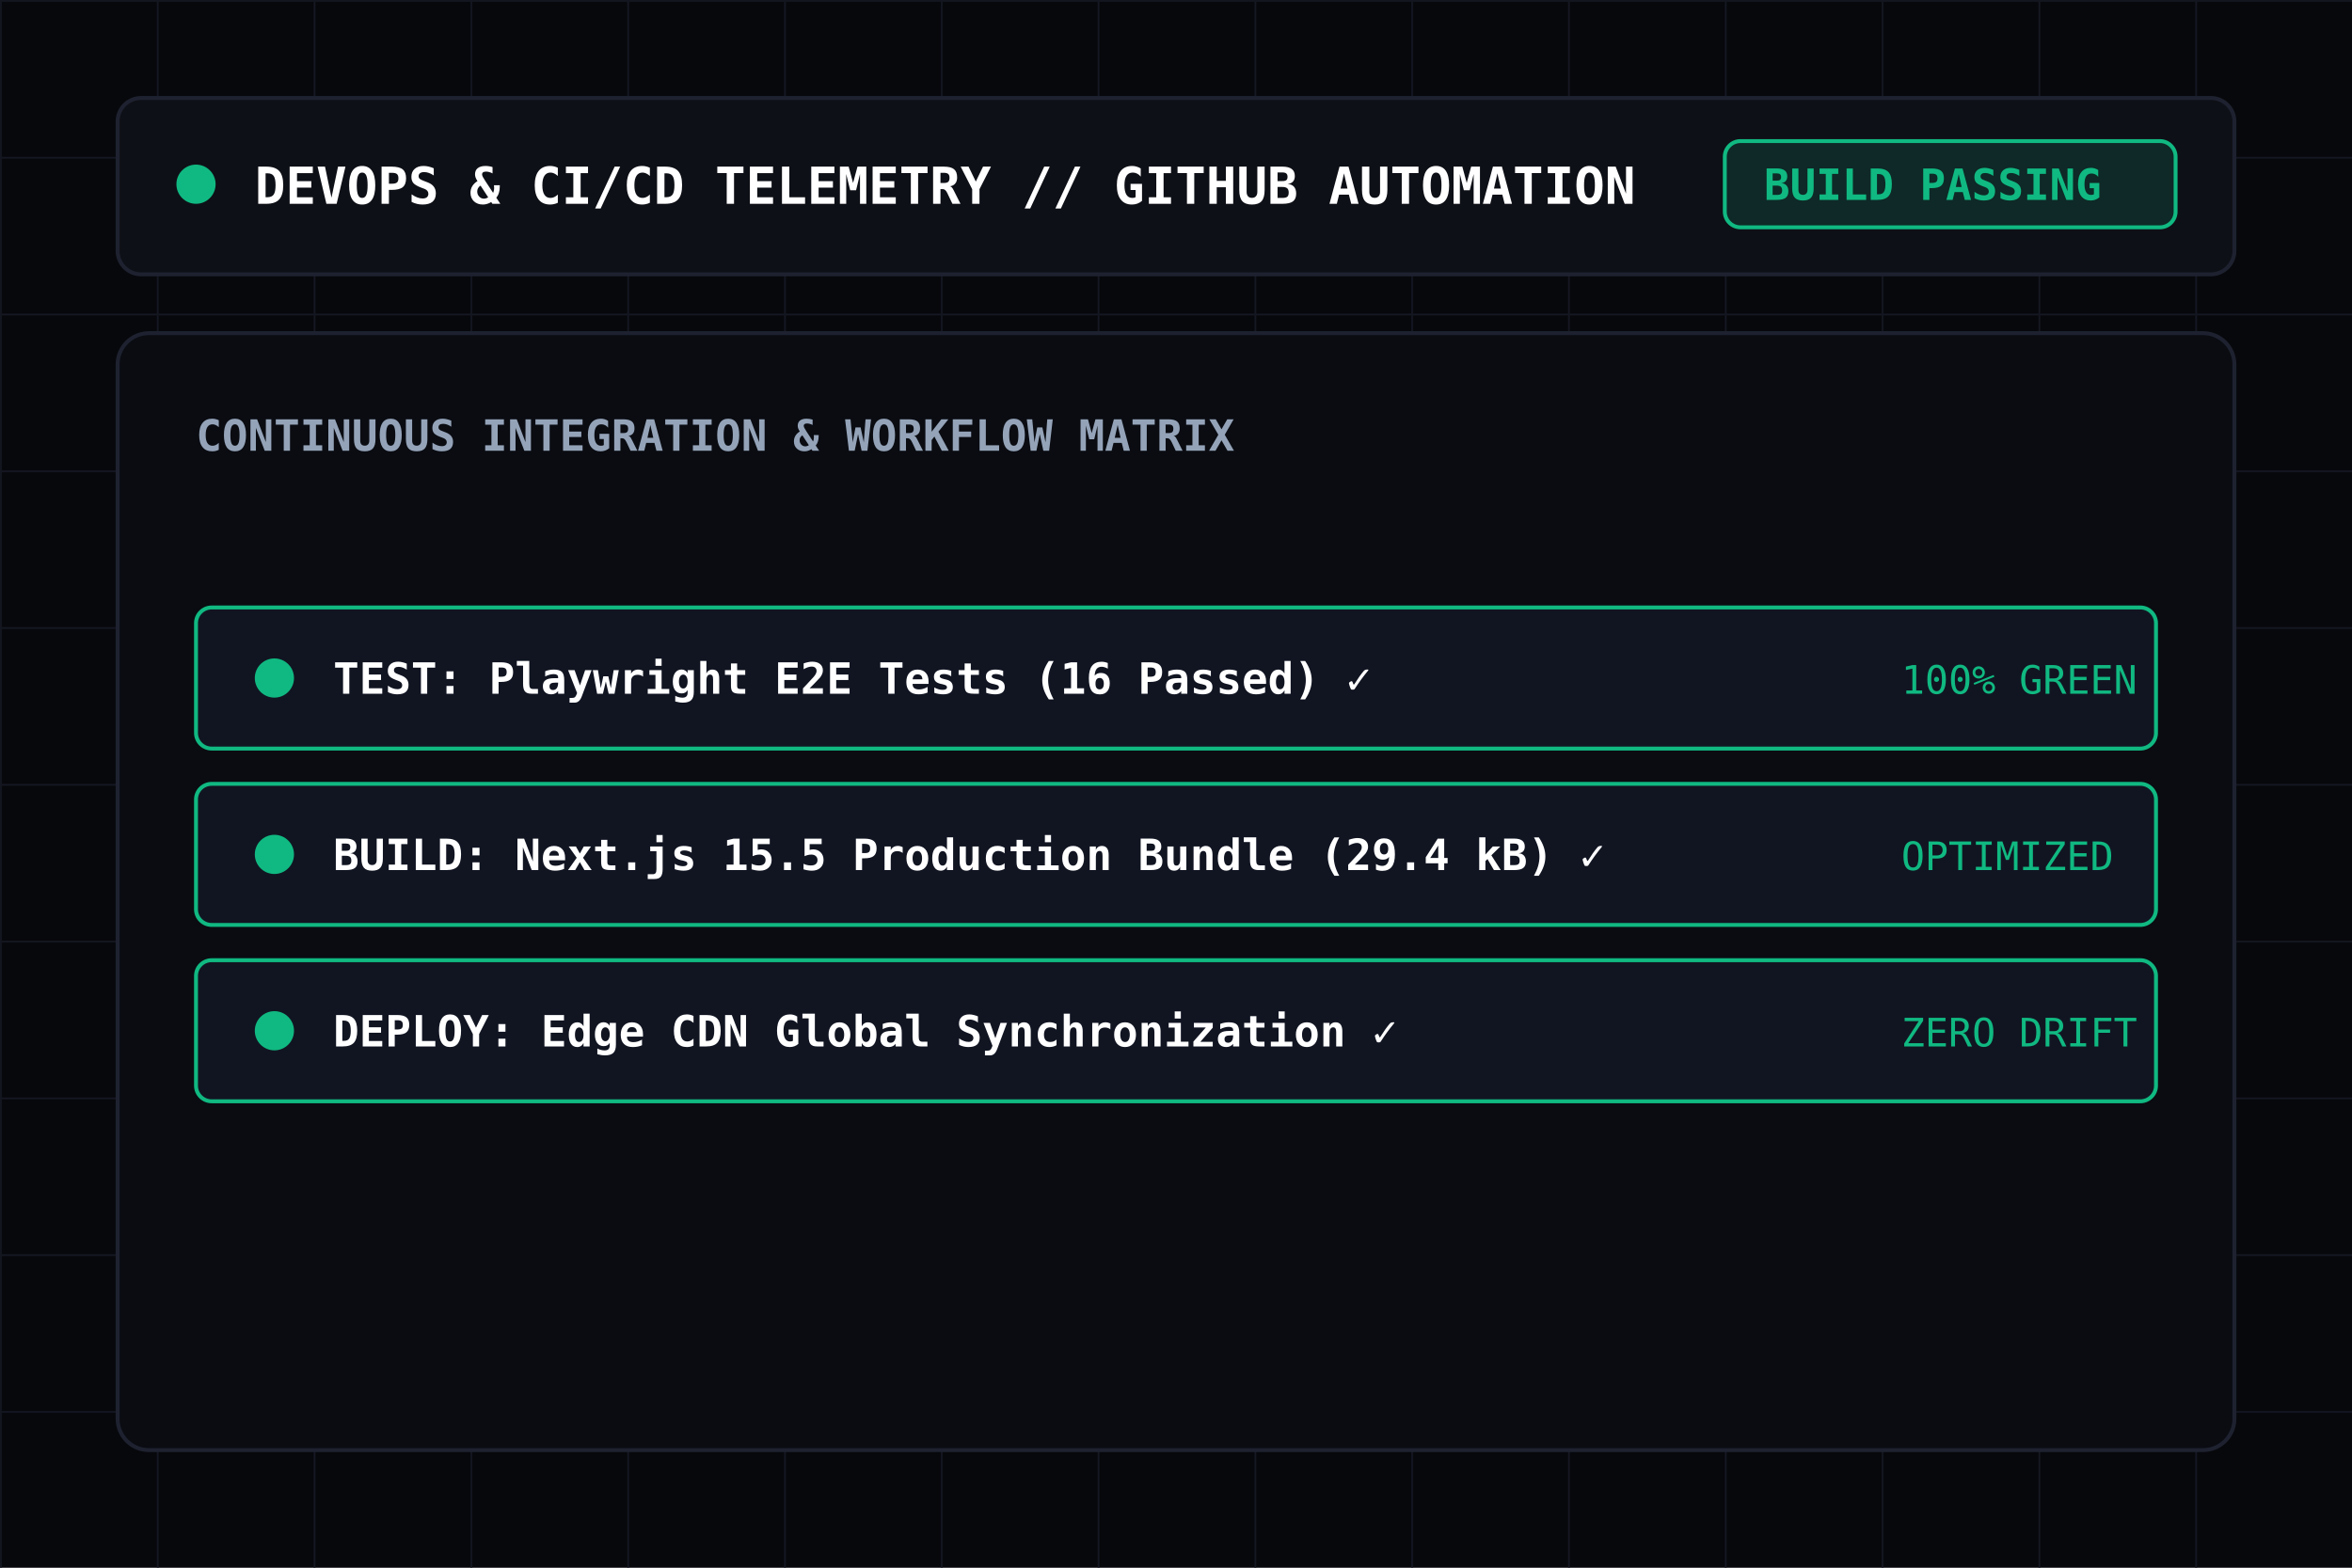
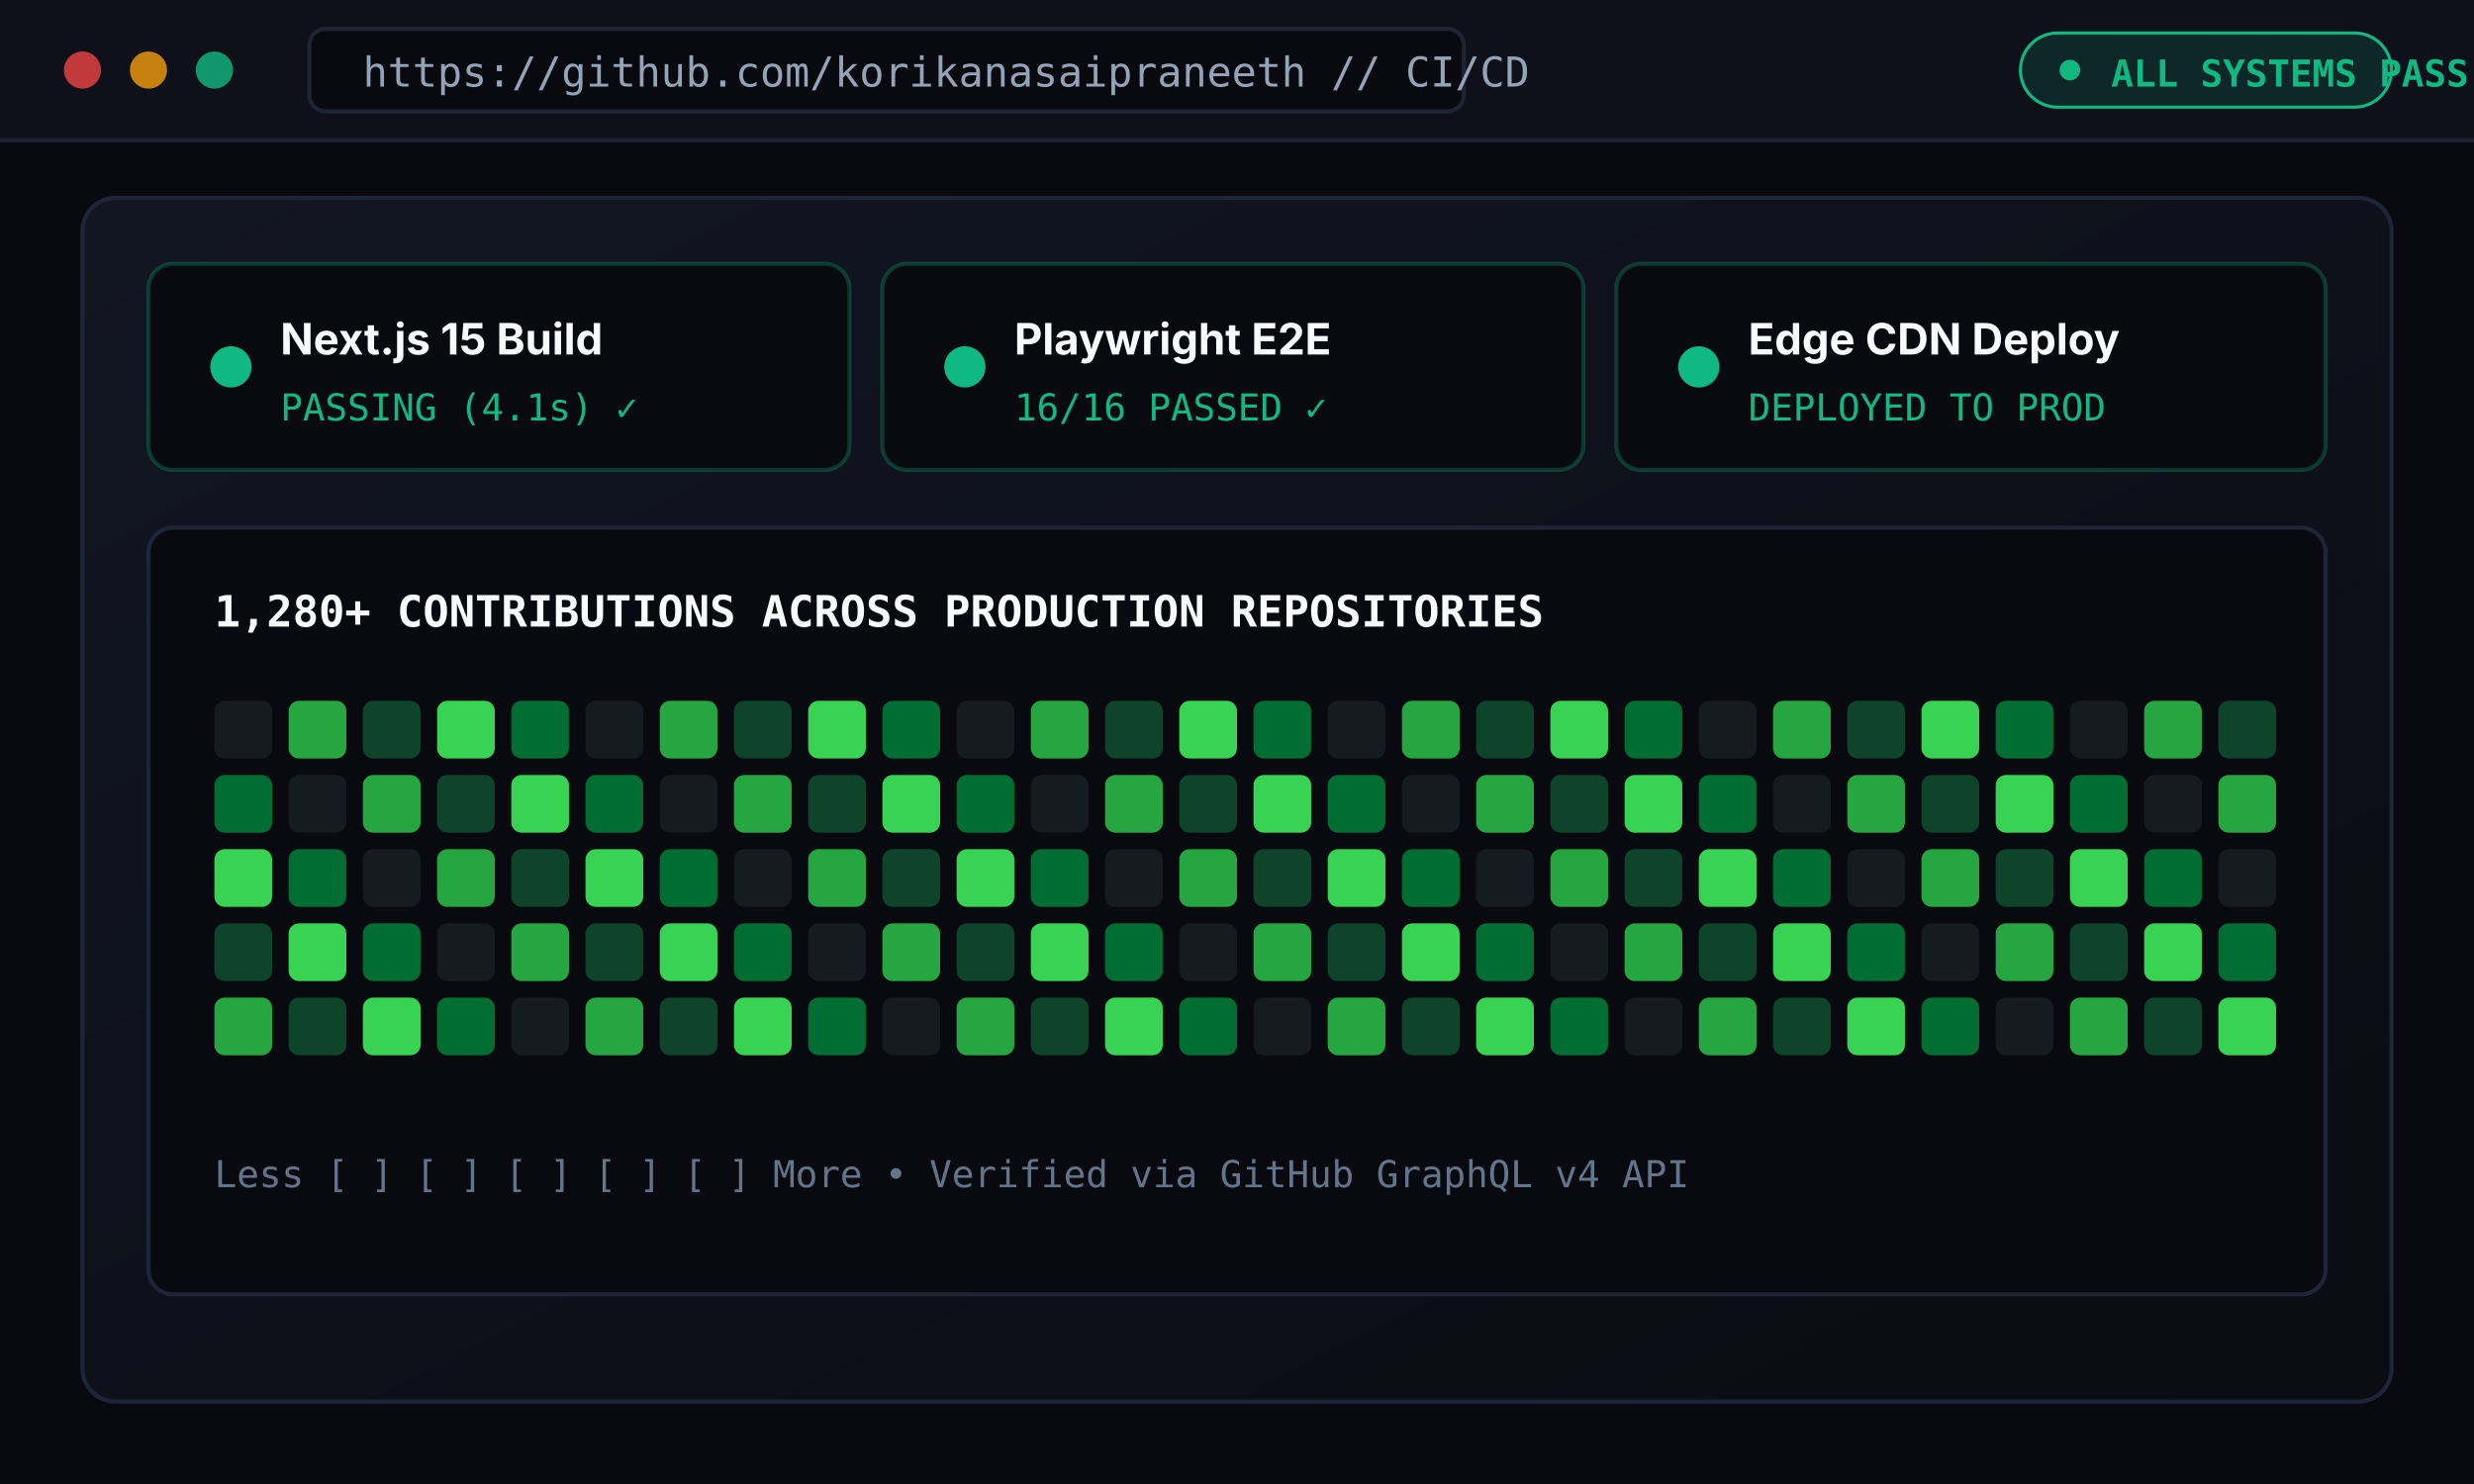
- <svg xmlns="http://www.w3.org/2000/svg" viewBox="0 0 600 400" width="600" height="400">
-   <rect width="600" height="400" fill="#07080c" />
+ <svg xmlns="http://www.w3.org/2000/svg" viewBox="0 0 600 360" width="600" height="360">
  <defs>
-     <pattern id="grid12" width="40" height="40" patternUnits="userSpaceOnUse">
-       <path d="M 40 0 L 0 0 0 40" fill="none" stroke="#13151f" stroke-width="1" />
-     </pattern>
+     <linearGradient id="cardGrad12" x1="0" y1="0" x2="1" y2="1">
+       <stop offset="0%" stop-color="#121622" />
+       <stop offset="100%" stop-color="#0A0C13" />
+     </linearGradient>
  </defs>
-   <rect width="600" height="400" fill="url(#grid12)" />
-   <rect x="30" y="25" width="540" height="45" rx="6" fill="#0e1017" stroke="#1e2230" stroke-width="1" />
-   <circle cx="50" cy="47" r="5" fill="#10b981" />
-   <text x="65" y="52" font-family="monospace" font-size="13" font-weight="bold" fill="#ffffff">DEVOPS &amp; CI/CD TELEMETRY // GITHUB AUTOMATION</text>
-   <rect x="440" y="36" width="115" height="22" rx="4" fill="#10b981" fill-opacity="0.15" stroke="#10b981" stroke-width="1" />
-   <text x="450" y="51" font-family="monospace" font-size="11" font-weight="bold" fill="#10b981">BUILD PASSING</text>
-   <g transform="translate(30, 85)">
-     <rect width="540" height="285" rx="8" fill="#0a0c12" stroke="#1e2230" />
-     <text x="20" y="30" font-family="monospace" font-size="11" font-weight="bold" fill="#94a3b8">CONTINUOUS INTEGRATION &amp; WORKFLOW MATRIX</text>
-     <g transform="translate(20, 70)">
-       <rect width="500" height="36" rx="4" fill="#111522" stroke="#10b981" />
-       <circle cx="20" cy="18" r="5" fill="#10b981" />
-       <text x="35" y="22" font-family="monospace" font-size="11" font-weight="bold" fill="#ffffff">TEST: Playwright E2E Tests (16 Passed) ✓</text>
-       <text x="435" y="22" font-family="monospace" font-size="10" fill="#10b981">100% GREEN</text>
+   <rect width="600" height="360" fill="#080A0F" />
+   <rect x="0" y="0" width="600" height="34" fill="#0E111A" />
+   <line x1="0" y1="34" x2="600" y2="34" stroke="#1E2433" stroke-width="1" />
+   <circle cx="20" cy="17" r="4.5" fill="#EF4444" opacity="0.8" />
+   <circle cx="36" cy="17" r="4.5" fill="#F59E0B" opacity="0.8" />
+   <circle cx="52" cy="17" r="4.5" fill="#10B981" opacity="0.8" />
+   <rect x="75" y="7" width="280" height="20" rx="4" fill="#080A0F" stroke="#1E2433" stroke-width="1" />
+   <text x="88" y="21" font-family="'JetBrains Mono', monospace" font-size="10" fill="#94A3B8">https://github.com/korikanasaipraneeth // CI/CD</text>
+   <rect x="490" y="8" width="90" height="18" rx="9" fill="#10B98122" stroke="#10B981" stroke-width="0.75" />
+   <circle cx="502" cy="17" r="2.5" fill="#10B981" />
+   <text x="512" y="21" font-family="'JetBrains Mono', monospace" font-size="9" font-weight="bold" fill="#10B981">ALL SYSTEMS PASS</text>
+   <g transform="translate(20, 48)">
+     <rect width="560" height="292" rx="8" fill="url(#cardGrad12)" stroke="#1E2538" />
+     <g transform="translate(16, 16)">
+       <rect width="170" height="50" rx="6" fill="#080A0F" stroke="#10B98144" />
+       <circle cx="20" cy="25" r="5" fill="#10B981" />
+       <text x="32" y="22" font-family="'Inter', sans-serif" font-size="10.5" font-weight="bold" fill="#F8FAFC">Next.js 15 Build</text>
+       <text x="32" y="38" font-family="'JetBrains Mono', monospace" font-size="9" fill="#10B981">PASSING (4.1s) ✓</text>
+       <g transform="translate(178, 0)">
+         <rect width="170" height="50" rx="6" fill="#080A0F" stroke="#10B98144" />
+         <circle cx="20" cy="25" r="5" fill="#10B981" />
+         <text x="32" y="22" font-family="'Inter', sans-serif" font-size="10.5" font-weight="bold" fill="#F8FAFC">Playwright E2E</text>
+         <text x="32" y="38" font-family="'JetBrains Mono', monospace" font-size="9" fill="#10B981">16/16 PASSED ✓</text>
+       </g>
+       <g transform="translate(356, 0)">
+         <rect width="172" height="50" rx="6" fill="#080A0F" stroke="#10B98144" />
+         <circle cx="20" cy="25" r="5" fill="#10B981" />
+         <text x="32" y="22" font-family="'Inter', sans-serif" font-size="10.5" font-weight="bold" fill="#F8FAFC">Edge CDN Deploy</text>
+         <text x="32" y="38" font-family="'JetBrains Mono', monospace" font-size="9" fill="#10B981">DEPLOYED TO PROD</text>
+       </g>
    </g>
-     <g transform="translate(20, 115)">
-       <rect width="500" height="36" rx="4" fill="#111522" stroke="#10b981" />
-       <circle cx="20" cy="18" r="5" fill="#10b981" />
-       <text x="35" y="22" font-family="monospace" font-size="11" font-weight="bold" fill="#ffffff">BUILD: Next.js 15.5 Production Bundle (29.4 kB) ✓</text>
-       <text x="435" y="22" font-family="monospace" font-size="10" fill="#10b981">OPTIMIZED</text>
-     </g>
-     <g transform="translate(20, 160)">
-       <rect width="500" height="36" rx="4" fill="#111522" stroke="#10b981" />
-       <circle cx="20" cy="18" r="5" fill="#10b981" />
-       <text x="35" y="22" font-family="monospace" font-size="11" font-weight="bold" fill="#ffffff">DEPLOY: Edge CDN Global Synchronization ✓</text>
-       <text x="435" y="22" font-family="monospace" font-size="10" fill="#10b981">ZERO DRIFT</text>
+     <g transform="translate(16, 80)">
+       <rect width="528" height="186" rx="6" fill="#080A0F" stroke="#1E2538" />
+       <text x="16" y="24" font-family="'JetBrains Mono', monospace" font-size="10.5" font-weight="bold" fill="#F8FAFC">1,280+ CONTRIBUTIONS ACROSS PRODUCTION REPOSITORIES</text>
+       <g transform="translate(16, 42)">
+         <rect x="0" y="0" width="14" height="14" rx="2.5" fill="#161B22" />
+         <rect x="0" y="18" width="14" height="14" rx="2.5" fill="#006D32" />
+         <rect x="0" y="36" width="14" height="14" rx="2.5" fill="#39D353" />
+         <rect x="0" y="54" width="14" height="14" rx="2.5" fill="#0E4429" />
+         <rect x="0" y="72" width="14" height="14" rx="2.5" fill="#26A641" />
+         <rect x="18" y="0" width="14" height="14" rx="2.5" fill="#26A641" />
+         <rect x="18" y="18" width="14" height="14" rx="2.5" fill="#161B22" />
+         <rect x="18" y="36" width="14" height="14" rx="2.5" fill="#006D32" />
+         <rect x="18" y="54" width="14" height="14" rx="2.5" fill="#39D353" />
+         <rect x="18" y="72" width="14" height="14" rx="2.5" fill="#0E4429" />
+         <rect x="36" y="0" width="14" height="14" rx="2.5" fill="#0E4429" />
+         <rect x="36" y="18" width="14" height="14" rx="2.5" fill="#26A641" />
+         <rect x="36" y="36" width="14" height="14" rx="2.5" fill="#161B22" />
+         <rect x="36" y="54" width="14" height="14" rx="2.5" fill="#006D32" />
+         <rect x="36" y="72" width="14" height="14" rx="2.5" fill="#39D353" />
+         <rect x="54" y="0" width="14" height="14" rx="2.5" fill="#39D353" />
+         <rect x="54" y="18" width="14" height="14" rx="2.5" fill="#0E4429" />
+         <rect x="54" y="36" width="14" height="14" rx="2.5" fill="#26A641" />
+         <rect x="54" y="54" width="14" height="14" rx="2.5" fill="#161B22" />
+         <rect x="54" y="72" width="14" height="14" rx="2.5" fill="#006D32" />
+         <rect x="72" y="0" width="14" height="14" rx="2.5" fill="#006D32" />
+         <rect x="72" y="18" width="14" height="14" rx="2.5" fill="#39D353" />
+         <rect x="72" y="36" width="14" height="14" rx="2.5" fill="#0E4429" />
+         <rect x="72" y="54" width="14" height="14" rx="2.5" fill="#26A641" />
+         <rect x="72" y="72" width="14" height="14" rx="2.5" fill="#161B22" />
+         <rect x="90" y="0" width="14" height="14" rx="2.5" fill="#161B22" />
+         <rect x="90" y="18" width="14" height="14" rx="2.5" fill="#006D32" />
+         <rect x="90" y="36" width="14" height="14" rx="2.5" fill="#39D353" />
+         <rect x="90" y="54" width="14" height="14" rx="2.5" fill="#0E4429" />
+         <rect x="90" y="72" width="14" height="14" rx="2.5" fill="#26A641" />
+         <rect x="108" y="0" width="14" height="14" rx="2.5" fill="#26A641" />
+         <rect x="108" y="18" width="14" height="14" rx="2.5" fill="#161B22" />
+         <rect x="108" y="36" width="14" height="14" rx="2.5" fill="#006D32" />
+         <rect x="108" y="54" width="14" height="14" rx="2.5" fill="#39D353" />
+         <rect x="108" y="72" width="14" height="14" rx="2.5" fill="#0E4429" />
+         <rect x="126" y="0" width="14" height="14" rx="2.5" fill="#0E4429" />
+         <rect x="126" y="18" width="14" height="14" rx="2.5" fill="#26A641" />
+         <rect x="126" y="36" width="14" height="14" rx="2.5" fill="#161B22" />
+         <rect x="126" y="54" width="14" height="14" rx="2.5" fill="#006D32" />
+         <rect x="126" y="72" width="14" height="14" rx="2.5" fill="#39D353" />
+         <rect x="144" y="0" width="14" height="14" rx="2.5" fill="#39D353" />
+         <rect x="144" y="18" width="14" height="14" rx="2.5" fill="#0E4429" />
+         <rect x="144" y="36" width="14" height="14" rx="2.5" fill="#26A641" />
+         <rect x="144" y="54" width="14" height="14" rx="2.5" fill="#161B22" />
+         <rect x="144" y="72" width="14" height="14" rx="2.5" fill="#006D32" />
+         <rect x="162" y="0" width="14" height="14" rx="2.5" fill="#006D32" />
+         <rect x="162" y="18" width="14" height="14" rx="2.5" fill="#39D353" />
+         <rect x="162" y="36" width="14" height="14" rx="2.5" fill="#0E4429" />
+         <rect x="162" y="54" width="14" height="14" rx="2.5" fill="#26A641" />
+         <rect x="162" y="72" width="14" height="14" rx="2.5" fill="#161B22" />
+         <rect x="180" y="0" width="14" height="14" rx="2.5" fill="#161B22" />
+         <rect x="180" y="18" width="14" height="14" rx="2.5" fill="#006D32" />
+         <rect x="180" y="36" width="14" height="14" rx="2.5" fill="#39D353" />
+         <rect x="180" y="54" width="14" height="14" rx="2.5" fill="#0E4429" />
+         <rect x="180" y="72" width="14" height="14" rx="2.5" fill="#26A641" />
+         <rect x="198" y="0" width="14" height="14" rx="2.5" fill="#26A641" />
+         <rect x="198" y="18" width="14" height="14" rx="2.5" fill="#161B22" />
+         <rect x="198" y="36" width="14" height="14" rx="2.5" fill="#006D32" />
+         <rect x="198" y="54" width="14" height="14" rx="2.5" fill="#39D353" />
+         <rect x="198" y="72" width="14" height="14" rx="2.5" fill="#0E4429" />
+         <rect x="216" y="0" width="14" height="14" rx="2.5" fill="#0E4429" />
+         <rect x="216" y="18" width="14" height="14" rx="2.5" fill="#26A641" />
+         <rect x="216" y="36" width="14" height="14" rx="2.5" fill="#161B22" />
+         <rect x="216" y="54" width="14" height="14" rx="2.5" fill="#006D32" />
+         <rect x="216" y="72" width="14" height="14" rx="2.5" fill="#39D353" />
+         <rect x="234" y="0" width="14" height="14" rx="2.5" fill="#39D353" />
+         <rect x="234" y="18" width="14" height="14" rx="2.5" fill="#0E4429" />
+         <rect x="234" y="36" width="14" height="14" rx="2.5" fill="#26A641" />
+         <rect x="234" y="54" width="14" height="14" rx="2.5" fill="#161B22" />
+         <rect x="234" y="72" width="14" height="14" rx="2.5" fill="#006D32" />
+         <rect x="252" y="0" width="14" height="14" rx="2.5" fill="#006D32" />
+         <rect x="252" y="18" width="14" height="14" rx="2.5" fill="#39D353" />
+         <rect x="252" y="36" width="14" height="14" rx="2.5" fill="#0E4429" />
+         <rect x="252" y="54" width="14" height="14" rx="2.5" fill="#26A641" />
+         <rect x="252" y="72" width="14" height="14" rx="2.5" fill="#161B22" />
+         <rect x="270" y="0" width="14" height="14" rx="2.5" fill="#161B22" />
+         <rect x="270" y="18" width="14" height="14" rx="2.5" fill="#006D32" />
+         <rect x="270" y="36" width="14" height="14" rx="2.5" fill="#39D353" />
+         <rect x="270" y="54" width="14" height="14" rx="2.5" fill="#0E4429" />
+         <rect x="270" y="72" width="14" height="14" rx="2.5" fill="#26A641" />
+         <rect x="288" y="0" width="14" height="14" rx="2.5" fill="#26A641" />
+         <rect x="288" y="18" width="14" height="14" rx="2.5" fill="#161B22" />
+         <rect x="288" y="36" width="14" height="14" rx="2.5" fill="#006D32" />
+         <rect x="288" y="54" width="14" height="14" rx="2.5" fill="#39D353" />
+         <rect x="288" y="72" width="14" height="14" rx="2.5" fill="#0E4429" />
+         <rect x="306" y="0" width="14" height="14" rx="2.5" fill="#0E4429" />
+         <rect x="306" y="18" width="14" height="14" rx="2.5" fill="#26A641" />
+         <rect x="306" y="36" width="14" height="14" rx="2.5" fill="#161B22" />
+         <rect x="306" y="54" width="14" height="14" rx="2.5" fill="#006D32" />
+         <rect x="306" y="72" width="14" height="14" rx="2.5" fill="#39D353" />
+         <rect x="324" y="0" width="14" height="14" rx="2.5" fill="#39D353" />
+         <rect x="324" y="18" width="14" height="14" rx="2.5" fill="#0E4429" />
+         <rect x="324" y="36" width="14" height="14" rx="2.5" fill="#26A641" />
+         <rect x="324" y="54" width="14" height="14" rx="2.5" fill="#161B22" />
+         <rect x="324" y="72" width="14" height="14" rx="2.5" fill="#006D32" />
+         <rect x="342" y="0" width="14" height="14" rx="2.5" fill="#006D32" />
+         <rect x="342" y="18" width="14" height="14" rx="2.5" fill="#39D353" />
+         <rect x="342" y="36" width="14" height="14" rx="2.5" fill="#0E4429" />
+         <rect x="342" y="54" width="14" height="14" rx="2.5" fill="#26A641" />
+         <rect x="342" y="72" width="14" height="14" rx="2.5" fill="#161B22" />
+         <rect x="360" y="0" width="14" height="14" rx="2.5" fill="#161B22" />
+         <rect x="360" y="18" width="14" height="14" rx="2.5" fill="#006D32" />
+         <rect x="360" y="36" width="14" height="14" rx="2.5" fill="#39D353" />
+         <rect x="360" y="54" width="14" height="14" rx="2.5" fill="#0E4429" />
+         <rect x="360" y="72" width="14" height="14" rx="2.5" fill="#26A641" />
+         <rect x="378" y="0" width="14" height="14" rx="2.5" fill="#26A641" />
+         <rect x="378" y="18" width="14" height="14" rx="2.5" fill="#161B22" />
+         <rect x="378" y="36" width="14" height="14" rx="2.5" fill="#006D32" />
+         <rect x="378" y="54" width="14" height="14" rx="2.5" fill="#39D353" />
+         <rect x="378" y="72" width="14" height="14" rx="2.5" fill="#0E4429" />
+         <rect x="396" y="0" width="14" height="14" rx="2.5" fill="#0E4429" />
+         <rect x="396" y="18" width="14" height="14" rx="2.5" fill="#26A641" />
+         <rect x="396" y="36" width="14" height="14" rx="2.5" fill="#161B22" />
+         <rect x="396" y="54" width="14" height="14" rx="2.5" fill="#006D32" />
+         <rect x="396" y="72" width="14" height="14" rx="2.5" fill="#39D353" />
+         <rect x="414" y="0" width="14" height="14" rx="2.5" fill="#39D353" />
+         <rect x="414" y="18" width="14" height="14" rx="2.5" fill="#0E4429" />
+         <rect x="414" y="36" width="14" height="14" rx="2.5" fill="#26A641" />
+         <rect x="414" y="54" width="14" height="14" rx="2.5" fill="#161B22" />
+         <rect x="414" y="72" width="14" height="14" rx="2.5" fill="#006D32" />
+         <rect x="432" y="0" width="14" height="14" rx="2.5" fill="#006D32" />
+         <rect x="432" y="18" width="14" height="14" rx="2.5" fill="#39D353" />
+         <rect x="432" y="36" width="14" height="14" rx="2.5" fill="#0E4429" />
+         <rect x="432" y="54" width="14" height="14" rx="2.5" fill="#26A641" />
+         <rect x="432" y="72" width="14" height="14" rx="2.5" fill="#161B22" />
+         <rect x="450" y="0" width="14" height="14" rx="2.5" fill="#161B22" />
+         <rect x="450" y="18" width="14" height="14" rx="2.5" fill="#006D32" />
+         <rect x="450" y="36" width="14" height="14" rx="2.5" fill="#39D353" />
+         <rect x="450" y="54" width="14" height="14" rx="2.5" fill="#0E4429" />
+         <rect x="450" y="72" width="14" height="14" rx="2.5" fill="#26A641" />
+         <rect x="468" y="0" width="14" height="14" rx="2.5" fill="#26A641" />
+         <rect x="468" y="18" width="14" height="14" rx="2.5" fill="#161B22" />
+         <rect x="468" y="36" width="14" height="14" rx="2.5" fill="#006D32" />
+         <rect x="468" y="54" width="14" height="14" rx="2.5" fill="#39D353" />
+         <rect x="468" y="72" width="14" height="14" rx="2.5" fill="#0E4429" />
+         <rect x="486" y="0" width="14" height="14" rx="2.5" fill="#0E4429" />
+         <rect x="486" y="18" width="14" height="14" rx="2.5" fill="#26A641" />
+         <rect x="486" y="36" width="14" height="14" rx="2.5" fill="#161B22" />
+         <rect x="486" y="54" width="14" height="14" rx="2.5" fill="#006D32" />
+         <rect x="486" y="72" width="14" height="14" rx="2.5" fill="#39D353" />
+       </g>
+       <text x="16" y="160" font-family="'JetBrains Mono', monospace" font-size="9" fill="#64748B">Less [ ] [ ] [ ] [ ] [ ] More • Verified via GitHub GraphQL v4 API</text>
    </g>
  </g>
</svg>
